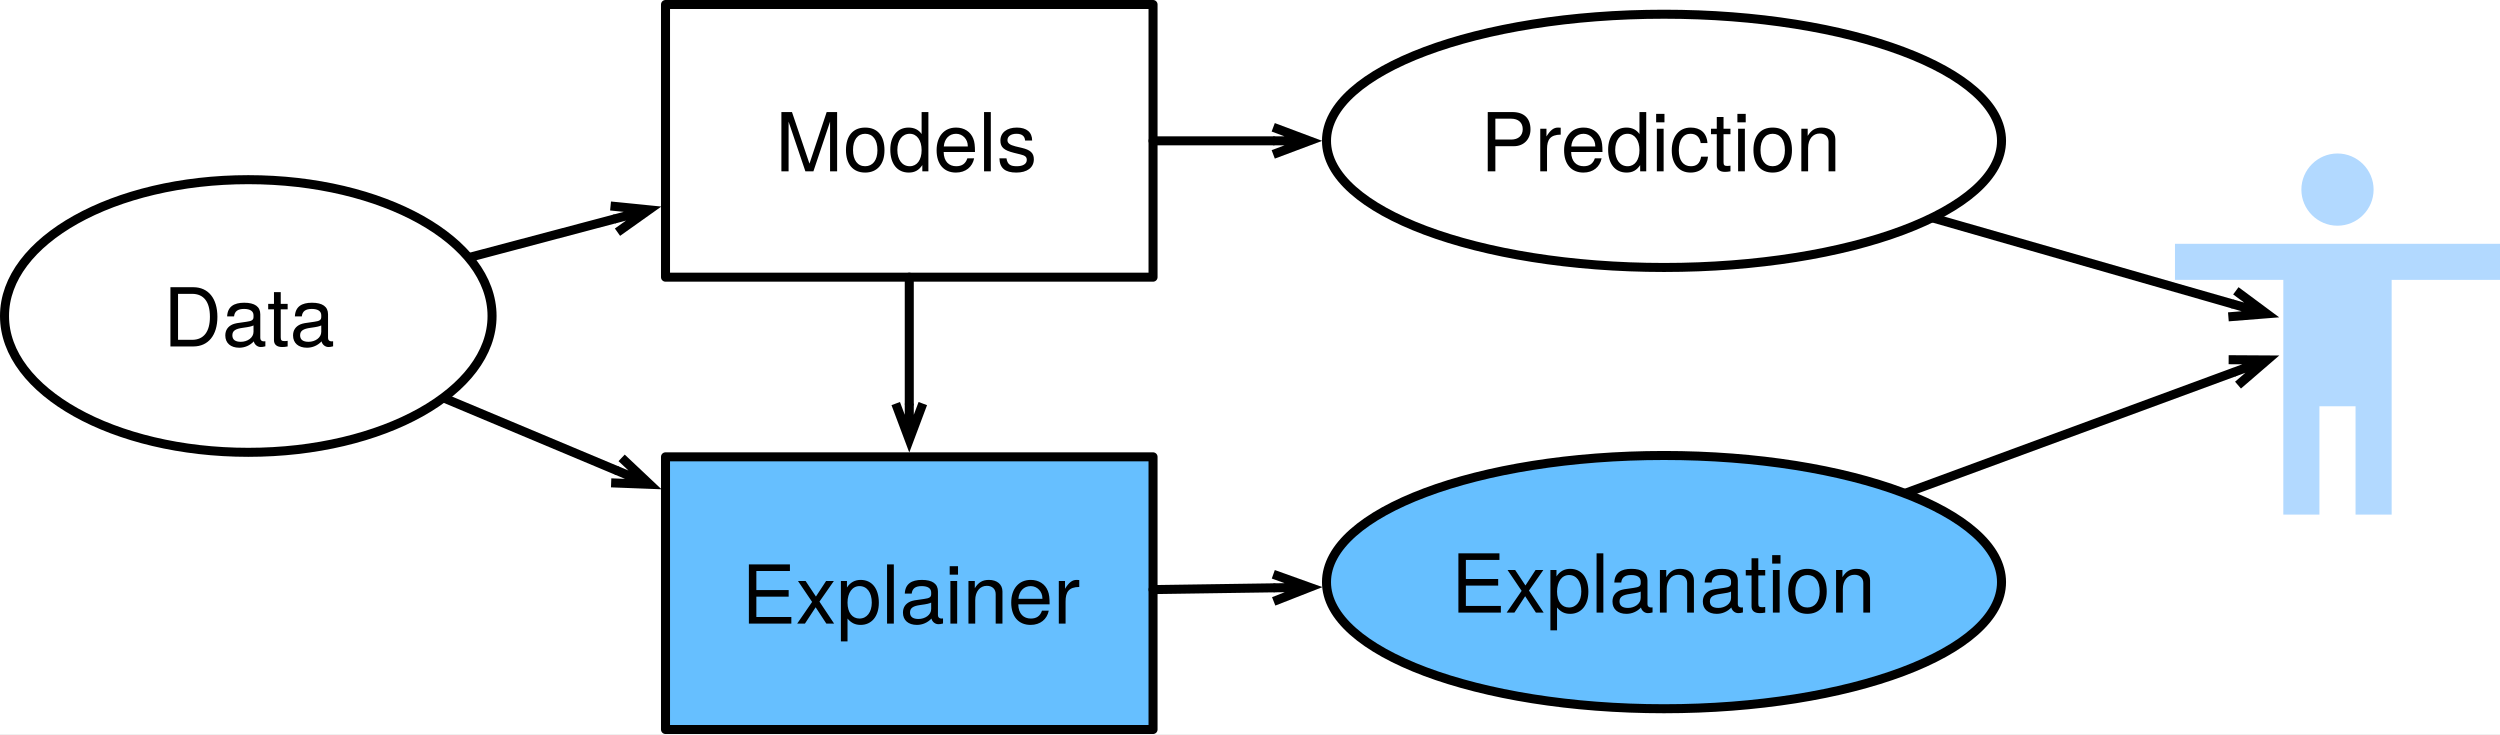
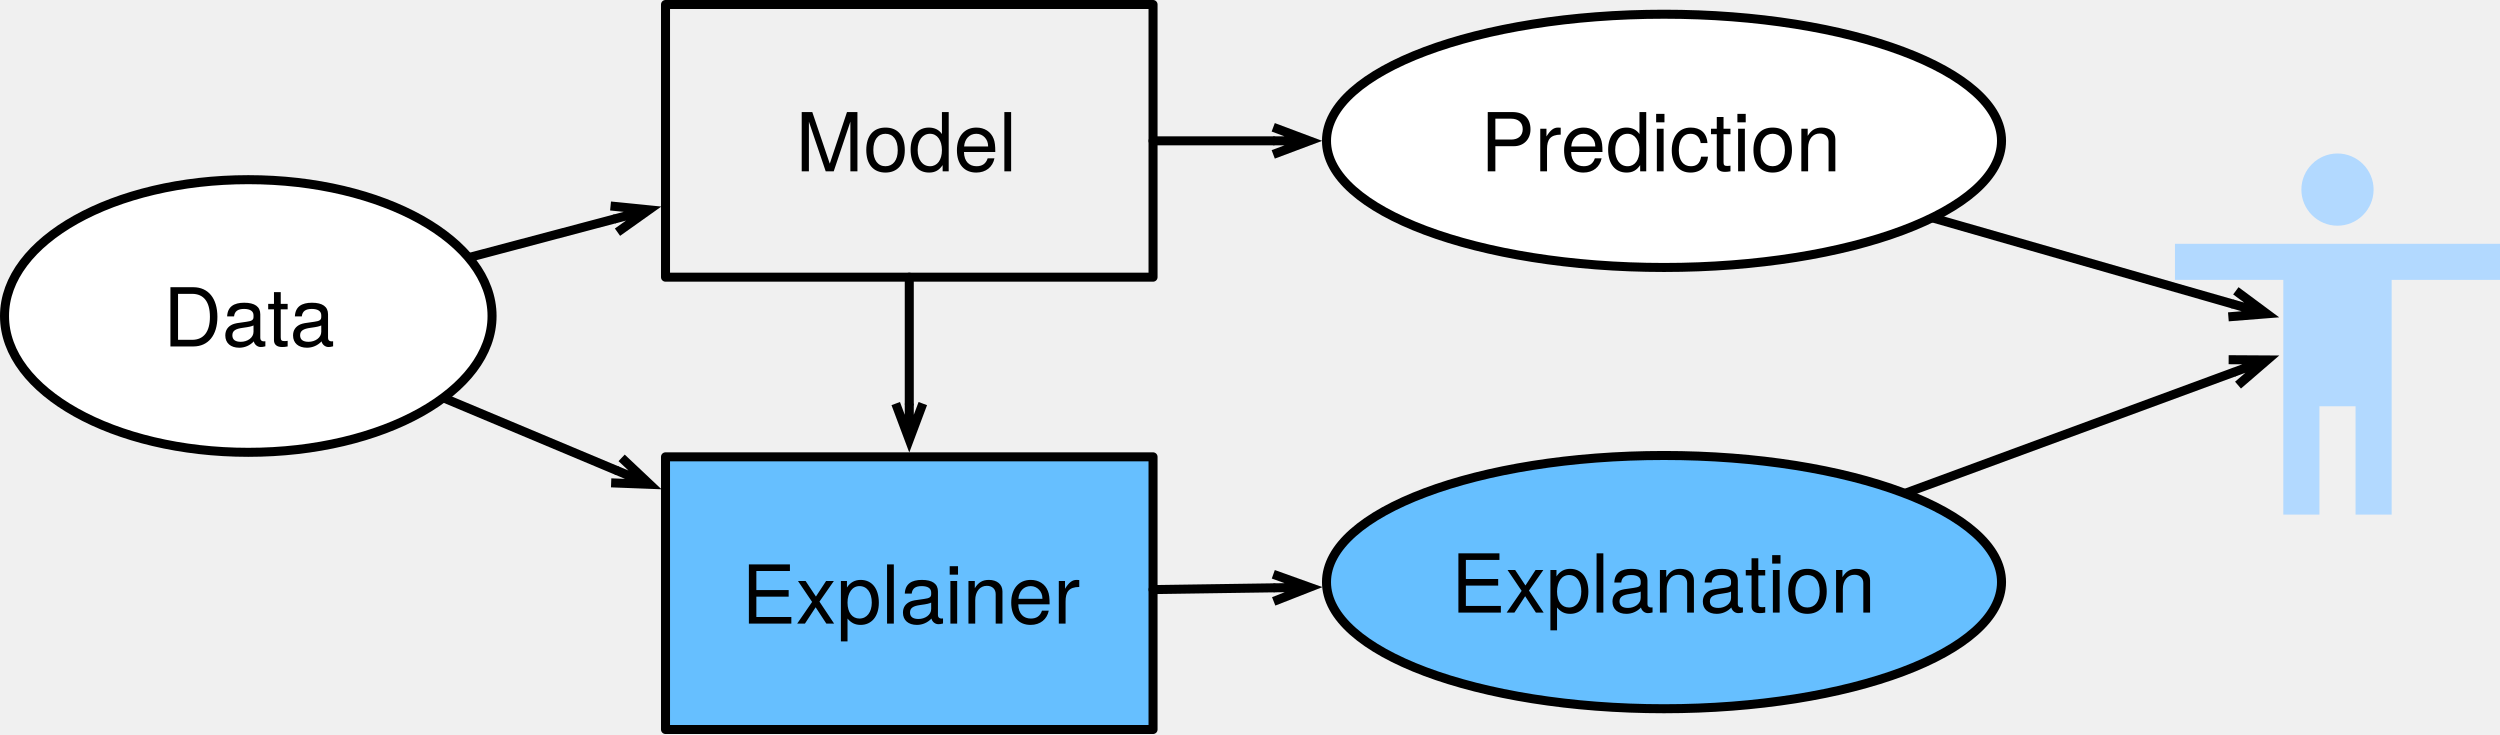
<svg xmlns="http://www.w3.org/2000/svg" version="1.1" viewBox="11.276 5.3 276.902 81.3" width="276.902" height="81.3">
  <defs>
    <marker orient="auto" overflow="visible" markerUnits="strokeWidth" id="StickArrow_Marker" stroke-linejoin="miter" stroke-miterlimit="10" viewBox="-1 -3 6 6" markerWidth="6" markerHeight="6" color="black">
      <g>
        <path d="M 4 0 L 0 0 M 0 -1.5 L 4 0 L 0 1.5" fill="none" stroke="currentColor" stroke-width="1" />
      </g>
    </marker>
  </defs>
-   <g id="Canvas_1" stroke="none" stroke-opacity="1" stroke-dasharray="none" fill="none" fill-opacity="1">
-     <rect fill="white" x="11.276" y="5.3" width="276.902" height="81.3" />
+   <g id="Canvas_1" stroke-opacity="1" stroke-dasharray="none" fill="none" stroke="none" fill-opacity="1">
    <g id="Canvas_1_Layer_1">
      <g id="Graphic_7">
        <rect x="84.988" y="5.8" width="54" height="30.2" stroke="black" stroke-linecap="round" stroke-linejoin="round" stroke-width="1" />
        <text transform="translate(89.988 15.274)" fill="black">
-           <tspan font-family="Helvetica Neue" font-size="9" fill="black" x="7.163" y="9">Models</tspan>
+           <tspan font-family="Helvetica Neue" font-size="9" fill="black" x="9.414" y="9">Model</tspan>
        </text>
      </g>
      <g id="Graphic_10">
        <rect x="84.988" y="55.9" width="54" height="30.2" fill="#66bfff" />
        <rect x="84.988" y="55.9" width="54" height="30.2" stroke="black" stroke-linecap="round" stroke-linejoin="round" stroke-width="1" />
        <text transform="translate(89.988 65.374)" fill="black">
          <tspan font-family="Helvetica Neue" font-size="9" fill="black" x="3.42" y="9">Explainer</tspan>
        </text>
      </g>
      <g id="Graphic_25">
        <path d="M 270.178 22.3 C 272.378 22.3 274.178 24.1 274.178 26.3 C 274.178 28.5 272.378 30.3 270.178 30.3 C 267.978 30.3 266.178 28.5 266.178 26.3 C 266.178 24.1 267.978 22.3 270.178 22.3 Z M 288.178 36.3 L 276.178 36.3 L 276.178 62.3 L 272.178 62.3 L 272.178 50.3 L 268.178 50.3 L 268.178 62.3 L 264.178 62.3 L 264.178 36.3 L 252.178 36.3 L 252.178 32.3 L 288.178 32.3 L 288.178 36.3 Z" fill="#b2d9ff" />
      </g>
      <g id="Line_30">
        <line x1="63.182" y1="33.833" x2="79.285" y2="29.566" marker-end="url(#StickArrow_Marker)" stroke="black" stroke-linecap="round" stroke-linejoin="round" stroke-width="1" />
      </g>
      <g id="Line_31">
        <line x1="138.988" y1="20.9" x2="152.3" y2="20.9" marker-end="url(#StickArrow_Marker)" stroke="black" stroke-linecap="round" stroke-linejoin="round" stroke-width="1" />
      </g>
      <g id="Line_32">
        <line x1="225.282" y1="29.42" x2="258.507" y2="38.952" marker-end="url(#StickArrow_Marker)" stroke="black" stroke-linecap="round" stroke-linejoin="round" stroke-width="1" />
      </g>
      <g id="Line_33">
        <line x1="222.259" y1="59.95" x2="258.641" y2="46.549" marker-end="url(#StickArrow_Marker)" stroke="black" stroke-linecap="round" stroke-linejoin="round" stroke-width="1" />
      </g>
      <g id="Line_34">
        <line x1="60.381" y1="49.36" x2="79.547" y2="57.397" marker-end="url(#StickArrow_Marker)" stroke="black" stroke-linecap="round" stroke-linejoin="round" stroke-width="1" />
      </g>
      <g id="Line_35">
        <line x1="138.988" y1="70.604" x2="152.329" y2="70.409" marker-end="url(#StickArrow_Marker)" stroke="black" stroke-linecap="round" stroke-linejoin="round" stroke-width="1" />
      </g>
      <g id="Graphic_36">
        <ellipse cx="38.776" cy="40.3" rx="27" ry="15.1" fill="white" />
        <ellipse cx="38.776" cy="40.3" rx="27" ry="15.1" stroke="black" stroke-linecap="round" stroke-linejoin="round" stroke-width="1" />
        <text transform="translate(22.176 34.674)" fill="black">
          <tspan font-family="Helvetica Neue" font-size="9" fill="black" x="7.181" y="9">Data</tspan>
        </text>
      </g>
      <g id="Graphic_43">
        <ellipse cx="195.583" cy="20.9" rx="37.383" ry="14.025" fill="white" />
        <ellipse cx="195.583" cy="20.9" rx="37.383" ry="14.025" stroke="black" stroke-linecap="round" stroke-linejoin="round" stroke-width="1" />
        <text transform="translate(170.6766 15.274)" fill="black">
          <tspan font-family="Helvetica Neue" font-size="9" fill="black" x="4.571" y="9">Prediction</tspan>
        </text>
      </g>
      <g id="Graphic_45">
        <ellipse cx="195.583" cy="69.775" rx="37.383" ry="14.025" fill="#66bfff" />
        <ellipse cx="195.583" cy="69.775" rx="37.383" ry="14.025" stroke="black" stroke-linecap="round" stroke-linejoin="round" stroke-width="1" />
        <text transform="translate(170.6766 64.149)" fill="black">
          <tspan font-family="Helvetica Neue" font-size="9" fill="black" x="1.322" y="9">Explanation</tspan>
        </text>
      </g>
      <g id="Line_46">
        <line x1="111.988" y1="36" x2="111.988" y2="50" marker-end="url(#StickArrow_Marker)" stroke="black" stroke-linecap="round" stroke-linejoin="round" stroke-width="1" />
      </g>
    </g>
  </g>
</svg>
